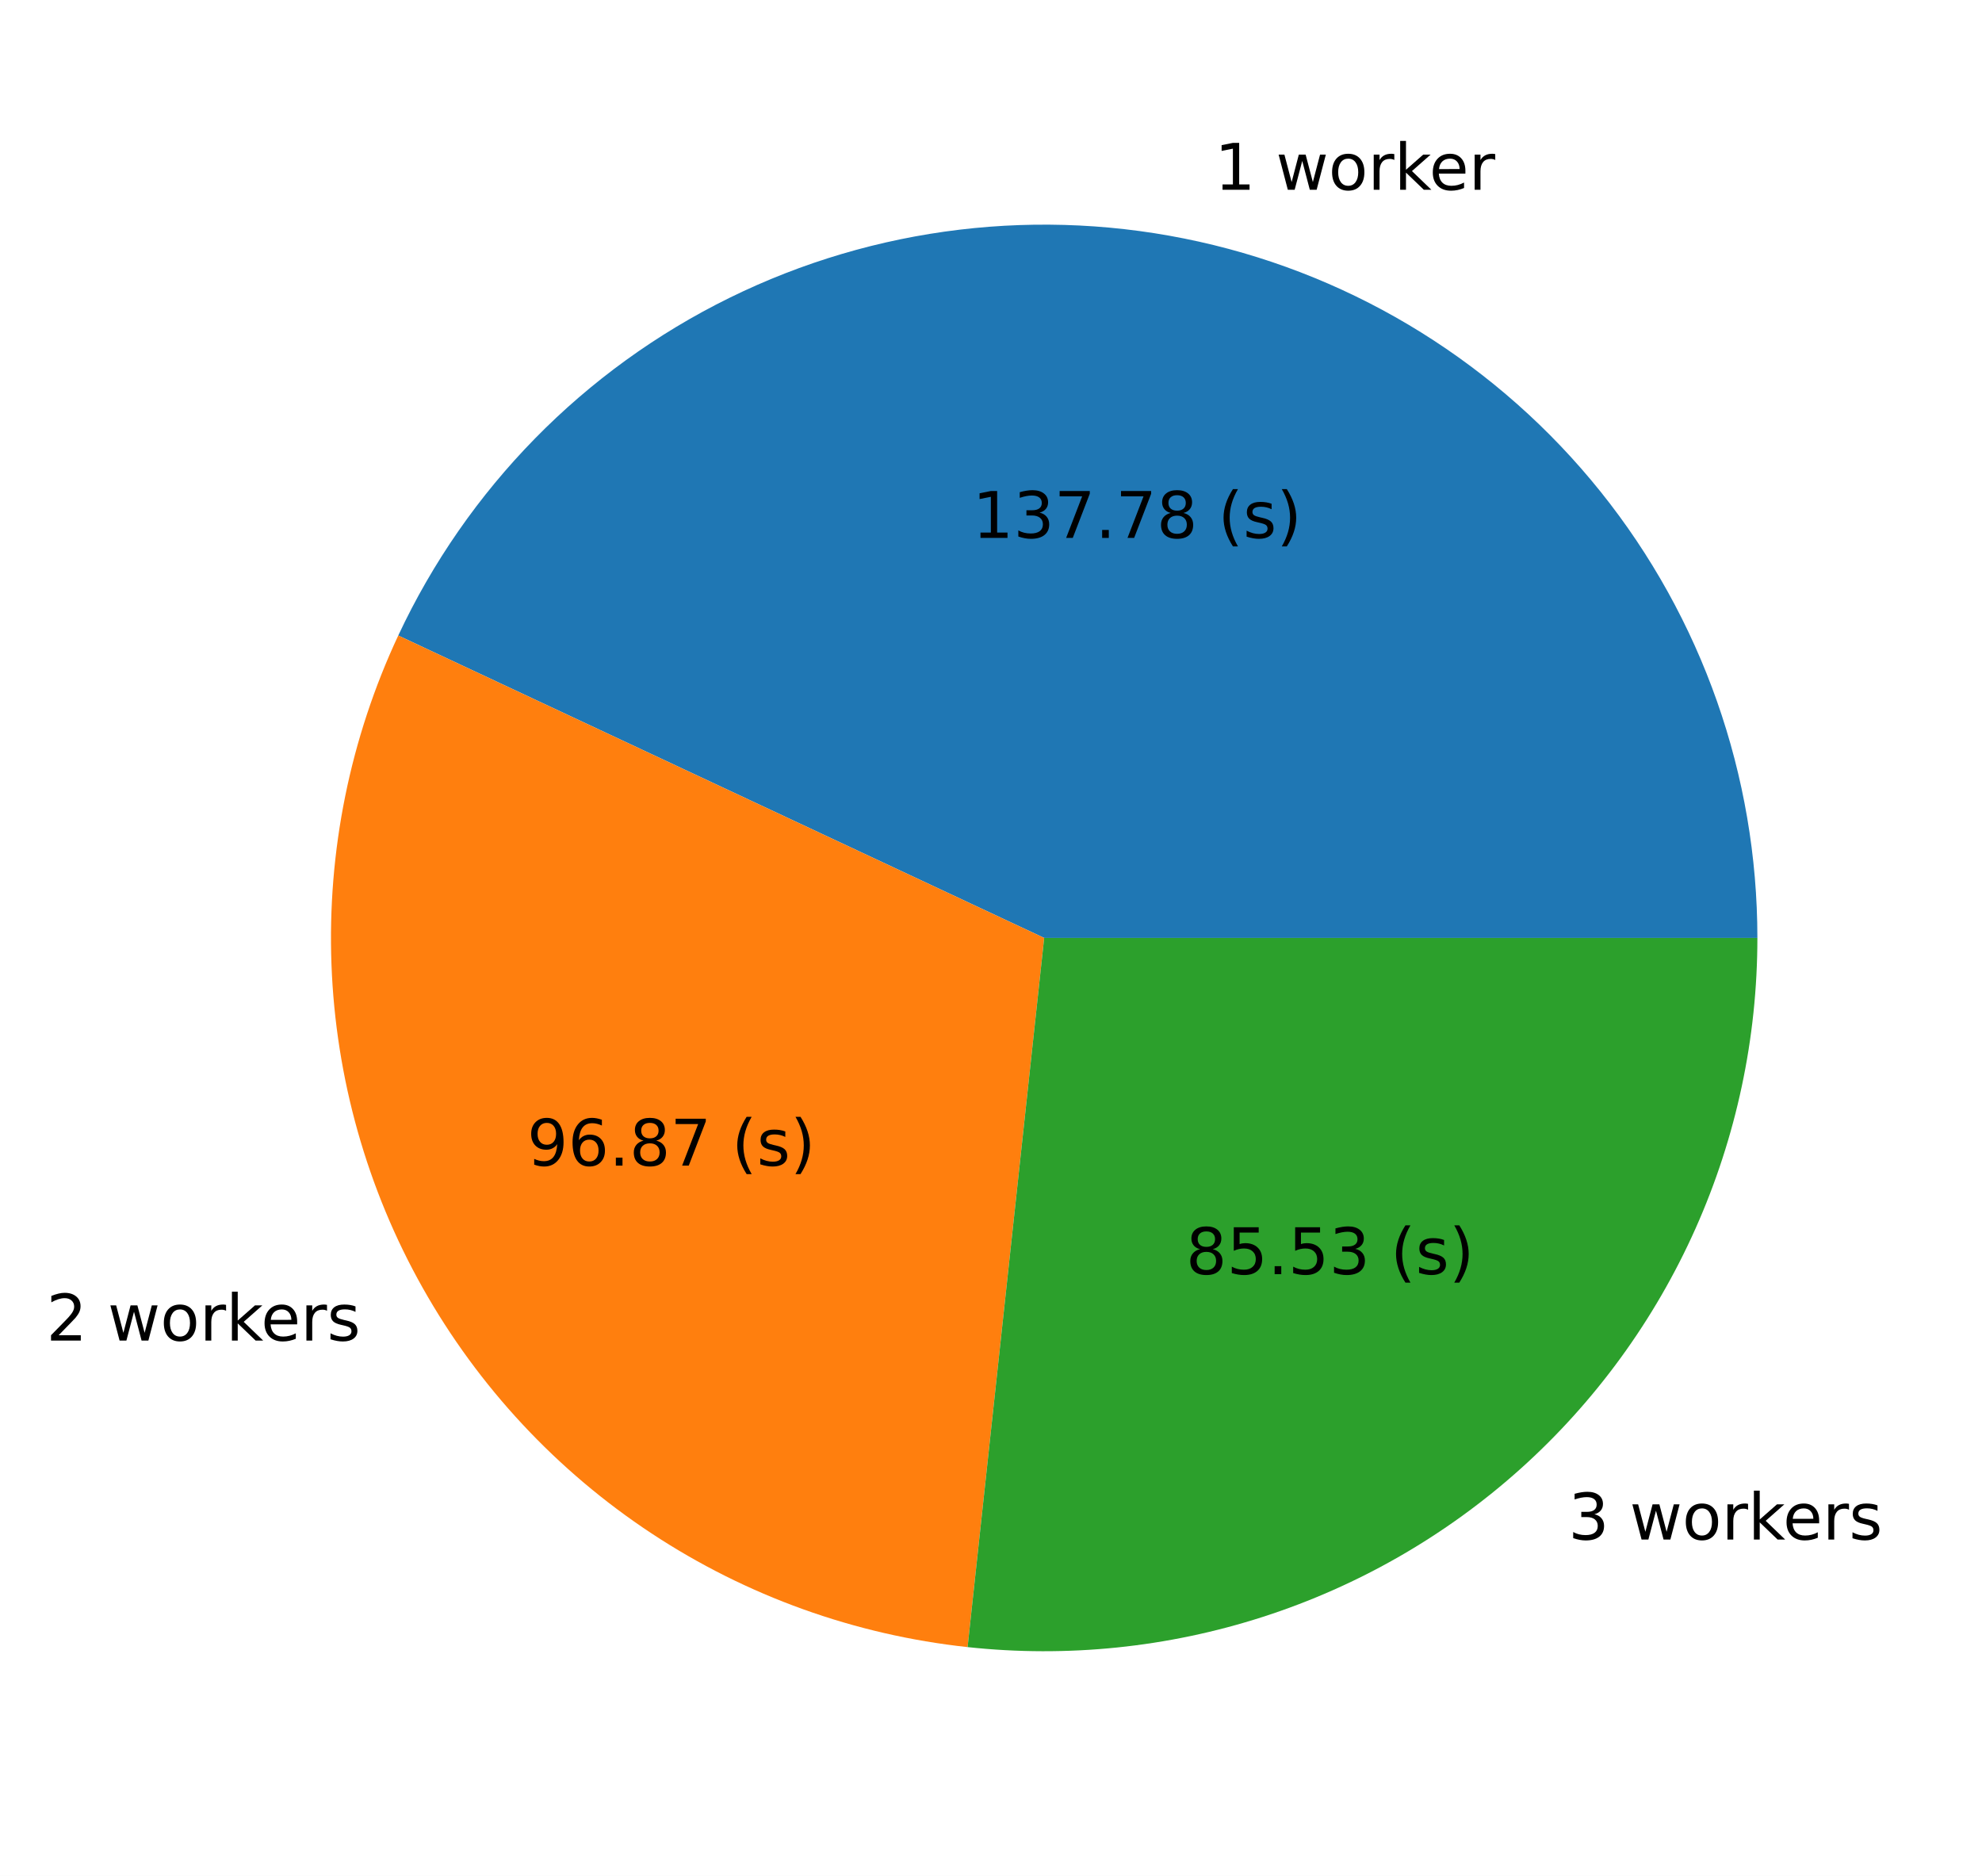
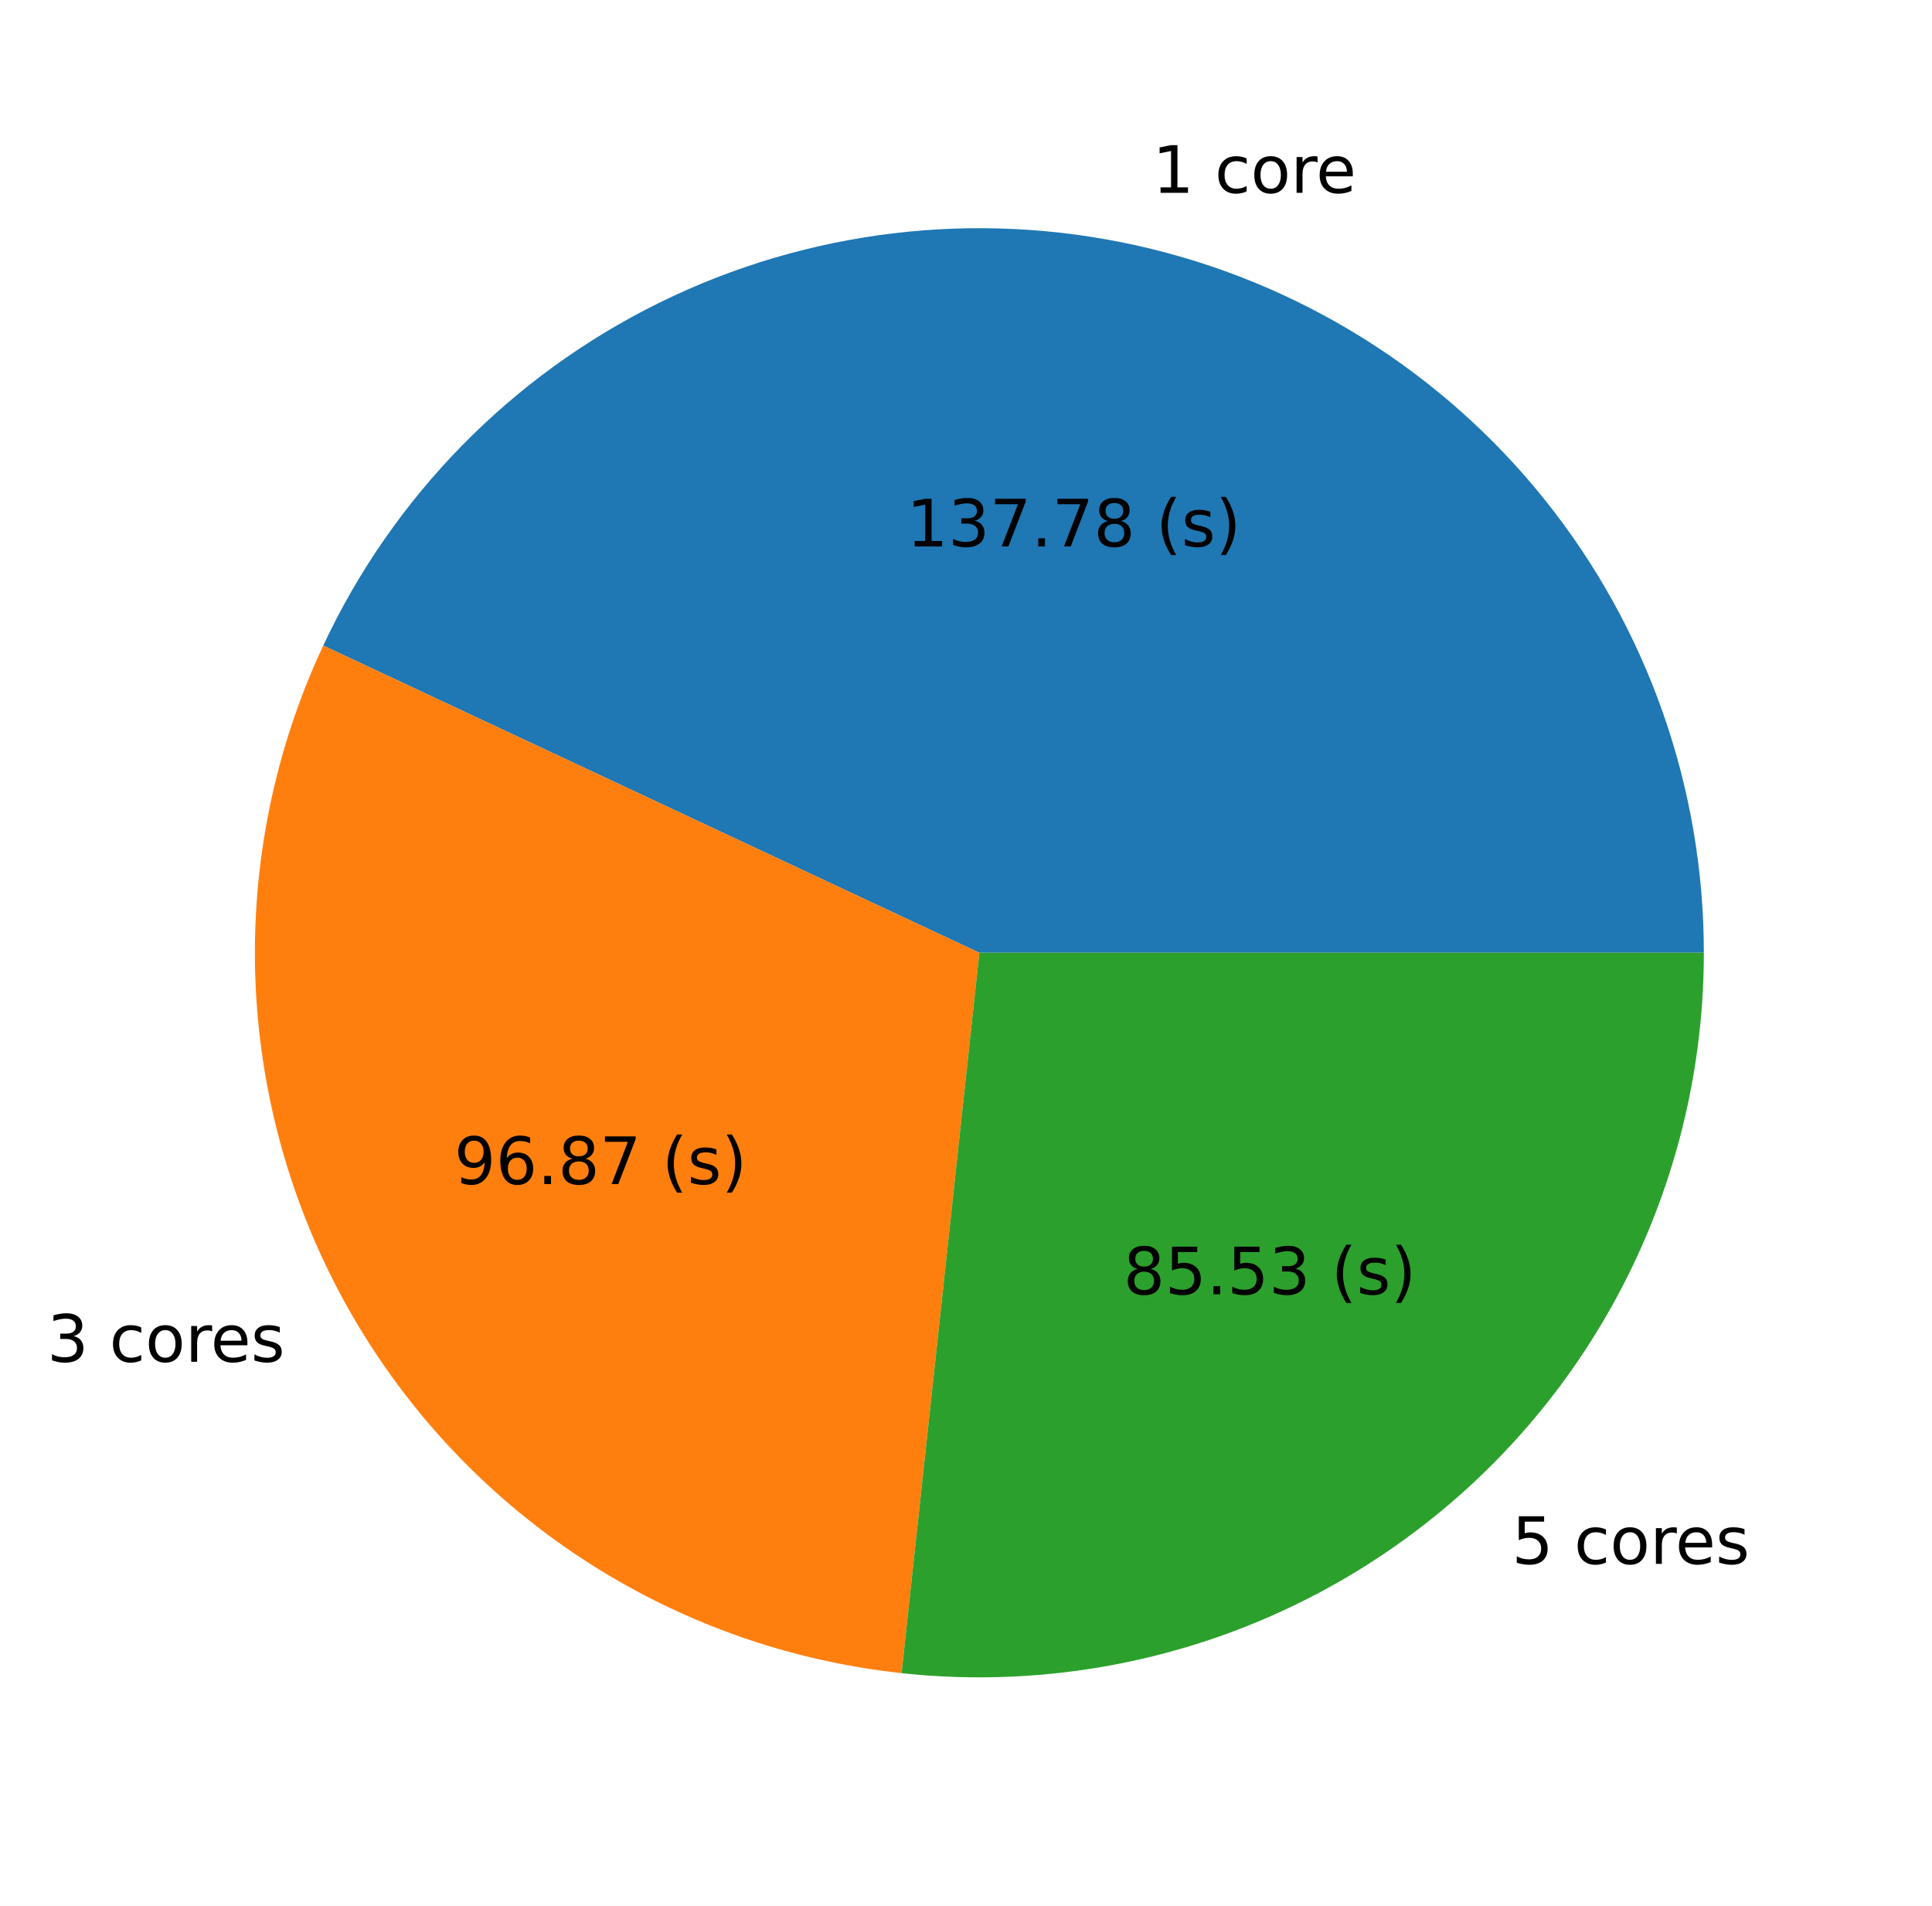
- <svg xmlns="http://www.w3.org/2000/svg" xmlns:xlink="http://www.w3.org/1999/xlink" width="308.136pt" height="291.6pt" viewBox="0 0 308.136 291.6" version="1.1">
+ <svg xmlns="http://www.w3.org/2000/svg" xmlns:xlink="http://www.w3.org/1999/xlink" width="295.693pt" height="291.6pt" viewBox="0 0 295.693 291.6" version="1.1">
  <defs>
    <style type="text/css">*{stroke-linejoin: round; stroke-linecap: butt}</style>
  </defs>
  <g id="figure_1">
    <g id="patch_1">
-       <path d="M 0 291.6  L 308.136 291.6  L 308.136 0  L 0 0  z " style="fill: #ffffff" />
+       <path d="M 0 291.6  L 295.693 291.6  L 295.693 0  L 0 0  z " style="fill: #ffffff" />
    </g>
    <g id="axes_1">
      <g id="patch_2">
-         <path d="M 273.216 145.8  C 273.216 120.582 264.613 96.103 248.836 76.43  C 233.059 56.757 211.032 43.043 186.416 37.566  C 161.8 32.09 136.037 35.172 113.407 46.3  C 90.777 57.428 72.607 75.951 61.915 98.79  L 162.336 145.8  L 273.216 145.8  z " style="fill: #1f77b4" />
+         <path d="M 260.773 145.8  C 260.773 120.582 252.169 96.103 236.392 76.43  C 220.615 56.757 198.588 43.043 173.972 37.566  C 149.356 32.09 123.593 35.172 100.963 46.3  C 78.333 57.428 60.163 75.951 49.471 98.79  L 149.893 145.8  L 260.773 145.8  z " style="fill: #1f77b4" />
      </g>
      <g id="patch_3">
-         <path d="M 61.915 98.79  C 54.433 114.773 50.874 132.314 51.534 149.95  C 52.195 167.585 57.056 184.81 65.712 200.189  C 74.369 215.568 86.573 228.66 101.307 238.373  C 116.041 248.087 132.884 254.144 150.429 256.039  L 162.336 145.8  L 61.915 98.79  z " style="fill: #ff7f0e" />
+         <path d="M 49.471 98.79  C 41.989 114.773 38.43 132.314 39.09 149.95  C 39.751 167.585 44.612 184.81 53.269 200.189  C 61.925 215.568 74.13 228.66 88.864 238.373  C 103.598 248.087 120.44 254.144 137.986 256.039  L 149.893 145.8  L 49.471 98.79  z " style="fill: #ff7f0e" />
      </g>
      <g id="patch_4">
-         <path d="M 150.429 256.039  C 165.904 257.71 181.559 256.105 196.373 251.327  C 211.186 246.549 224.829 238.705 236.411 228.306  C 247.993 217.908 257.257 205.187 263.598 190.972  C 269.939 176.757 273.216 161.365 273.216 145.8  L 162.336 145.8  L 150.429 256.039  z " style="fill: #2ca02c" />
+         <path d="M 137.986 256.039  C 153.46 257.71 169.115 256.105 183.929 251.327  C 198.743 246.549 212.385 238.705 223.967 228.306  C 235.549 217.908 244.813 205.187 251.154 190.972  C 257.495 176.757 260.773 161.365 260.773 145.8  L 149.893 145.8  L 137.986 256.039  z " style="fill: #2ca02c" />
      </g>
      <g id="matplotlib.axis_1" />
      <g id="matplotlib.axis_2" />
      <g id="text_1">
-         <g transform="translate(188.8239 29.50222) scale(0.1 -0.1)">
+         <g transform="translate(176.3801 29.50222)scale(0.1 -0.1)">
          <defs>
            <path id="DejaVuSans-31" d="M 794 531  L 1825 531  L 1825 4091  L 703 3866  L 703 4441  L 1819 4666  L 2450 4666  L 2450 531  L 3481 531  L 3481 0  L 794 0  L 794 531  z " transform="scale(0.015625)" />
            <path id="DejaVuSans-20" transform="scale(0.015625)" />
-             <path id="DejaVuSans-77" d="M 269 3500  L 844 3500  L 1563 769  L 2278 3500  L 2956 3500  L 3675 769  L 4391 3500  L 4966 3500  L 4050 0  L 3372 0  L 2619 2869  L 1863 0  L 1184 0  L 269 3500  z " transform="scale(0.015625)" />
+             <path id="DejaVuSans-63" d="M 3122 3366  L 3122 2828  Q 2878 2963 2633 3030  Q 2388 3097 2138 3097  Q 1578 3097 1268 2742  Q 959 2388 959 1747  Q 959 1106 1268 751  Q 1578 397 2138 397  Q 2388 397 2633 464  Q 2878 531 3122 666  L 3122 134  Q 2881 22 2623 -34  Q 2366 -91 2075 -91  Q 1284 -91 818 406  Q 353 903 353 1747  Q 353 2603 823 3093  Q 1294 3584 2113 3584  Q 2378 3584 2631 3529  Q 2884 3475 3122 3366  z " transform="scale(0.015625)" />
            <path id="DejaVuSans-6f" d="M 1959 3097  Q 1497 3097 1228 2736  Q 959 2375 959 1747  Q 959 1119 1226 758  Q 1494 397 1959 397  Q 2419 397 2687 759  Q 2956 1122 2956 1747  Q 2956 2369 2687 2733  Q 2419 3097 1959 3097  z M 1959 3584  Q 2709 3584 3137 3096  Q 3566 2609 3566 1747  Q 3566 888 3137 398  Q 2709 -91 1959 -91  Q 1206 -91 779 398  Q 353 888 353 1747  Q 353 2609 779 3096  Q 1206 3584 1959 3584  z " transform="scale(0.015625)" />
            <path id="DejaVuSans-72" d="M 2631 2963  Q 2534 3019 2420 3045  Q 2306 3072 2169 3072  Q 1681 3072 1420 2755  Q 1159 2438 1159 1844  L 1159 0  L 581 0  L 581 3500  L 1159 3500  L 1159 2956  Q 1341 3275 1631 3429  Q 1922 3584 2338 3584  Q 2397 3584 2469 3576  Q 2541 3569 2628 3553  L 2631 2963  z " transform="scale(0.015625)" />
-             <path id="DejaVuSans-6b" d="M 581 4863  L 1159 4863  L 1159 1991  L 2875 3500  L 3609 3500  L 1753 1863  L 3688 0  L 2938 0  L 1159 1709  L 1159 0  L 581 0  L 581 4863  z " transform="scale(0.015625)" />
            <path id="DejaVuSans-65" d="M 3597 1894  L 3597 1613  L 953 1613  Q 991 1019 1311 708  Q 1631 397 2203 397  Q 2534 397 2845 478  Q 3156 559 3463 722  L 3463 178  Q 3153 47 2828 -22  Q 2503 -91 2169 -91  Q 1331 -91 842 396  Q 353 884 353 1716  Q 353 2575 817 3079  Q 1281 3584 2069 3584  Q 2775 3584 3186 3129  Q 3597 2675 3597 1894  z M 3022 2063  Q 3016 2534 2758 2815  Q 2500 3097 2075 3097  Q 1594 3097 1305 2825  Q 1016 2553 972 2059  L 3022 2063  z " transform="scale(0.015625)" />
          </defs>
          <use xlink:href="#DejaVuSans-31" />
          <use xlink:href="#DejaVuSans-20" x="63.623" />
-           <use xlink:href="#DejaVuSans-77" x="95.41" />
-           <use xlink:href="#DejaVuSans-6f" x="177.197" />
-           <use xlink:href="#DejaVuSans-72" x="238.379" />
-           <use xlink:href="#DejaVuSans-6b" x="279.492" />
-           <use xlink:href="#DejaVuSans-65" x="333.777" />
-           <use xlink:href="#DejaVuSans-72" x="395.301" />
+           <use xlink:href="#DejaVuSans-63" x="95.41" />
+           <use xlink:href="#DejaVuSans-6f" x="150.391" />
+           <use xlink:href="#DejaVuSans-72" x="211.572" />
+           <use xlink:href="#DejaVuSans-65" x="250.436" />
        </g>
      </g>
      <g id="text_2">
-         <g transform="translate(151.1935 83.61911) scale(0.1 -0.1)">
+         <g transform="translate(138.7498 83.61911)scale(0.1 -0.1)">
          <defs>
            <path id="DejaVuSans-33" d="M 2597 2516  Q 3050 2419 3304 2112  Q 3559 1806 3559 1356  Q 3559 666 3084 287  Q 2609 -91 1734 -91  Q 1441 -91 1130 -33  Q 819 25 488 141  L 488 750  Q 750 597 1062 519  Q 1375 441 1716 441  Q 2309 441 2620 675  Q 2931 909 2931 1356  Q 2931 1769 2642 2001  Q 2353 2234 1838 2234  L 1294 2234  L 1294 2753  L 1863 2753  Q 2328 2753 2575 2939  Q 2822 3125 2822 3475  Q 2822 3834 2567 4026  Q 2313 4219 1838 4219  Q 1578 4219 1281 4162  Q 984 4106 628 3988  L 628 4550  Q 988 4650 1302 4700  Q 1616 4750 1894 4750  Q 2613 4750 3031 4423  Q 3450 4097 3450 3541  Q 3450 3153 3228 2886  Q 3006 2619 2597 2516  z " transform="scale(0.015625)" />
            <path id="DejaVuSans-37" d="M 525 4666  L 3525 4666  L 3525 4397  L 1831 0  L 1172 0  L 2766 4134  L 525 4134  L 525 4666  z " transform="scale(0.015625)" />
            <path id="DejaVuSans-2e" d="M 684 794  L 1344 794  L 1344 0  L 684 0  L 684 794  z " transform="scale(0.015625)" />
            <path id="DejaVuSans-38" d="M 2034 2216  Q 1584 2216 1326 1975  Q 1069 1734 1069 1313  Q 1069 891 1326 650  Q 1584 409 2034 409  Q 2484 409 2743 651  Q 3003 894 3003 1313  Q 3003 1734 2745 1975  Q 2488 2216 2034 2216  z M 1403 2484  Q 997 2584 770 2862  Q 544 3141 544 3541  Q 544 4100 942 4425  Q 1341 4750 2034 4750  Q 2731 4750 3128 4425  Q 3525 4100 3525 3541  Q 3525 3141 3298 2862  Q 3072 2584 2669 2484  Q 3125 2378 3379 2068  Q 3634 1759 3634 1313  Q 3634 634 3220 271  Q 2806 -91 2034 -91  Q 1263 -91 848 271  Q 434 634 434 1313  Q 434 1759 690 2068  Q 947 2378 1403 2484  z M 1172 3481  Q 1172 3119 1398 2916  Q 1625 2713 2034 2713  Q 2441 2713 2670 2916  Q 2900 3119 2900 3481  Q 2900 3844 2670 4047  Q 2441 4250 2034 4250  Q 1625 4250 1398 4047  Q 1172 3844 1172 3481  z " transform="scale(0.015625)" />
            <path id="DejaVuSans-28" d="M 1984 4856  Q 1566 4138 1362 3434  Q 1159 2731 1159 2009  Q 1159 1288 1364 580  Q 1569 -128 1984 -844  L 1484 -844  Q 1016 -109 783 600  Q 550 1309 550 2009  Q 550 2706 781 3412  Q 1013 4119 1484 4856  L 1984 4856  z " transform="scale(0.015625)" />
            <path id="DejaVuSans-73" d="M 2834 3397  L 2834 2853  Q 2591 2978 2328 3040  Q 2066 3103 1784 3103  Q 1356 3103 1142 2972  Q 928 2841 928 2578  Q 928 2378 1081 2264  Q 1234 2150 1697 2047  L 1894 2003  Q 2506 1872 2764 1633  Q 3022 1394 3022 966  Q 3022 478 2636 193  Q 2250 -91 1575 -91  Q 1294 -91 989 -36  Q 684 19 347 128  L 347 722  Q 666 556 975 473  Q 1284 391 1588 391  Q 1994 391 2212 530  Q 2431 669 2431 922  Q 2431 1156 2273 1281  Q 2116 1406 1581 1522  L 1381 1569  Q 847 1681 609 1914  Q 372 2147 372 2553  Q 372 3047 722 3315  Q 1072 3584 1716 3584  Q 2034 3584 2315 3537  Q 2597 3491 2834 3397  z " transform="scale(0.015625)" />
            <path id="DejaVuSans-29" d="M 513 4856  L 1013 4856  Q 1481 4119 1714 3412  Q 1947 2706 1947 2009  Q 1947 1309 1714 600  Q 1481 -109 1013 -844  L 513 -844  Q 928 -128 1133 580  Q 1338 1288 1338 2009  Q 1338 2731 1133 3434  Q 928 4138 513 4856  z " transform="scale(0.015625)" />
          </defs>
          <use xlink:href="#DejaVuSans-31" />
          <use xlink:href="#DejaVuSans-33" x="63.623" />
          <use xlink:href="#DejaVuSans-37" x="127.246" />
          <use xlink:href="#DejaVuSans-2e" x="190.869" />
          <use xlink:href="#DejaVuSans-37" x="222.656" />
          <use xlink:href="#DejaVuSans-38" x="286.279" />
          <use xlink:href="#DejaVuSans-20" x="349.902" />
          <use xlink:href="#DejaVuSans-28" x="381.689" />
          <use xlink:href="#DejaVuSans-73" x="420.703" />
          <use xlink:href="#DejaVuSans-29" x="472.803" />
        </g>
      </g>
      <g id="text_3">
-         <g transform="translate(7.2 208.3874) scale(0.1 -0.1)">
-           <defs>
-             <path id="DejaVuSans-32" d="M 1228 531  L 3431 531  L 3431 0  L 469 0  L 469 531  Q 828 903 1448 1529  Q 2069 2156 2228 2338  Q 2531 2678 2651 2914  Q 2772 3150 2772 3378  Q 2772 3750 2511 3984  Q 2250 4219 1831 4219  Q 1534 4219 1204 4116  Q 875 4013 500 3803  L 500 4441  Q 881 4594 1212 4672  Q 1544 4750 1819 4750  Q 2544 4750 2975 4387  Q 3406 4025 3406 3419  Q 3406 3131 3298 2873  Q 3191 2616 2906 2266  Q 2828 2175 2409 1742  Q 1991 1309 1228 531  z " transform="scale(0.015625)" />
-           </defs>
-           <use xlink:href="#DejaVuSans-32" />
+         <g transform="translate(7.2 208.3874)scale(0.1 -0.1)">
+           <use xlink:href="#DejaVuSans-33" />
          <use xlink:href="#DejaVuSans-20" x="63.623" />
-           <use xlink:href="#DejaVuSans-77" x="95.41" />
-           <use xlink:href="#DejaVuSans-6f" x="177.197" />
-           <use xlink:href="#DejaVuSans-72" x="238.379" />
-           <use xlink:href="#DejaVuSans-6b" x="279.492" />
-           <use xlink:href="#DejaVuSans-65" x="333.777" />
-           <use xlink:href="#DejaVuSans-72" x="395.301" />
-           <use xlink:href="#DejaVuSans-73" x="436.414" />
+           <use xlink:href="#DejaVuSans-63" x="95.41" />
+           <use xlink:href="#DejaVuSans-6f" x="150.391" />
+           <use xlink:href="#DejaVuSans-72" x="211.572" />
+           <use xlink:href="#DejaVuSans-65" x="250.436" />
+           <use xlink:href="#DejaVuSans-73" x="311.959" />
        </g>
      </g>
      <g id="text_4">
-         <g transform="translate(81.95263 181.1928) scale(0.1 -0.1)">
+         <g transform="translate(69.50888 181.1928)scale(0.1 -0.1)">
          <defs>
            <path id="DejaVuSans-39" d="M 703 97  L 703 672  Q 941 559 1184 500  Q 1428 441 1663 441  Q 2288 441 2617 861  Q 2947 1281 2994 2138  Q 2813 1869 2534 1725  Q 2256 1581 1919 1581  Q 1219 1581 811 2004  Q 403 2428 403 3163  Q 403 3881 828 4315  Q 1253 4750 1959 4750  Q 2769 4750 3195 4129  Q 3622 3509 3622 2328  Q 3622 1225 3098 567  Q 2575 -91 1691 -91  Q 1453 -91 1209 -44  Q 966 3 703 97  z M 1959 2075  Q 2384 2075 2632 2365  Q 2881 2656 2881 3163  Q 2881 3666 2632 3958  Q 2384 4250 1959 4250  Q 1534 4250 1286 3958  Q 1038 3666 1038 3163  Q 1038 2656 1286 2365  Q 1534 2075 1959 2075  z " transform="scale(0.015625)" />
            <path id="DejaVuSans-36" d="M 2113 2584  Q 1688 2584 1439 2293  Q 1191 2003 1191 1497  Q 1191 994 1439 701  Q 1688 409 2113 409  Q 2538 409 2786 701  Q 3034 994 3034 1497  Q 3034 2003 2786 2293  Q 2538 2584 2113 2584  z M 3366 4563  L 3366 3988  Q 3128 4100 2886 4159  Q 2644 4219 2406 4219  Q 1781 4219 1451 3797  Q 1122 3375 1075 2522  Q 1259 2794 1537 2939  Q 1816 3084 2150 3084  Q 2853 3084 3261 2657  Q 3669 2231 3669 1497  Q 3669 778 3244 343  Q 2819 -91 2113 -91  Q 1303 -91 875 529  Q 447 1150 447 2328  Q 447 3434 972 4092  Q 1497 4750 2381 4750  Q 2619 4750 2861 4703  Q 3103 4656 3366 4563  z " transform="scale(0.015625)" />
          </defs>
          <use xlink:href="#DejaVuSans-39" />
          <use xlink:href="#DejaVuSans-36" x="63.623" />
          <use xlink:href="#DejaVuSans-2e" x="127.246" />
          <use xlink:href="#DejaVuSans-38" x="159.033" />
          <use xlink:href="#DejaVuSans-37" x="222.656" />
          <use xlink:href="#DejaVuSans-20" x="286.279" />
          <use xlink:href="#DejaVuSans-28" x="318.066" />
          <use xlink:href="#DejaVuSans-73" x="357.08" />
          <use xlink:href="#DejaVuSans-29" x="409.18" />
        </g>
      </g>
      <g id="text_5">
-         <g transform="translate(243.8185 239.3165) scale(0.1 -0.1)">
-           <use xlink:href="#DejaVuSans-33" />
+         <g transform="translate(231.3748 239.3165)scale(0.1 -0.1)">
+           <defs>
+             <path id="DejaVuSans-35" d="M 691 4666  L 3169 4666  L 3169 4134  L 1269 4134  L 1269 2991  Q 1406 3038 1543 3061  Q 1681 3084 1819 3084  Q 2600 3084 3056 2656  Q 3513 2228 3513 1497  Q 3513 744 3044 326  Q 2575 -91 1722 -91  Q 1428 -91 1123 -41  Q 819 9 494 109  L 494 744  Q 775 591 1075 516  Q 1375 441 1709 441  Q 2250 441 2565 725  Q 2881 1009 2881 1497  Q 2881 1984 2565 2268  Q 2250 2553 1709 2553  Q 1456 2553 1204 2497  Q 953 2441 691 2322  L 691 4666  z " transform="scale(0.015625)" />
+           </defs>
+           <use xlink:href="#DejaVuSans-35" />
          <use xlink:href="#DejaVuSans-20" x="63.623" />
-           <use xlink:href="#DejaVuSans-77" x="95.41" />
-           <use xlink:href="#DejaVuSans-6f" x="177.197" />
-           <use xlink:href="#DejaVuSans-72" x="238.379" />
-           <use xlink:href="#DejaVuSans-6b" x="279.492" />
-           <use xlink:href="#DejaVuSans-65" x="333.777" />
-           <use xlink:href="#DejaVuSans-72" x="395.301" />
-           <use xlink:href="#DejaVuSans-73" x="436.414" />
+           <use xlink:href="#DejaVuSans-63" x="95.41" />
+           <use xlink:href="#DejaVuSans-6f" x="150.391" />
+           <use xlink:href="#DejaVuSans-72" x="211.572" />
+           <use xlink:href="#DejaVuSans-65" x="250.436" />
+           <use xlink:href="#DejaVuSans-73" x="311.959" />
        </g>
      </g>
      <g id="text_6">
-         <g transform="translate(184.3718 198.0633) scale(0.1 -0.1)">
-           <defs>
-             <path id="DejaVuSans-35" d="M 691 4666  L 3169 4666  L 3169 4134  L 1269 4134  L 1269 2991  Q 1406 3038 1543 3061  Q 1681 3084 1819 3084  Q 2600 3084 3056 2656  Q 3513 2228 3513 1497  Q 3513 744 3044 326  Q 2575 -91 1722 -91  Q 1428 -91 1123 -41  Q 819 9 494 109  L 494 744  Q 775 591 1075 516  Q 1375 441 1709 441  Q 2250 441 2565 725  Q 2881 1009 2881 1497  Q 2881 1984 2565 2268  Q 2250 2553 1709 2553  Q 1456 2553 1204 2497  Q 953 2441 691 2322  L 691 4666  z " transform="scale(0.015625)" />
-           </defs>
+         <g transform="translate(171.9281 198.0633)scale(0.1 -0.1)">
          <use xlink:href="#DejaVuSans-38" />
          <use xlink:href="#DejaVuSans-35" x="63.623" />
          <use xlink:href="#DejaVuSans-2e" x="127.246" />
          <use xlink:href="#DejaVuSans-35" x="159.033" />
          <use xlink:href="#DejaVuSans-33" x="222.656" />
          <use xlink:href="#DejaVuSans-20" x="286.279" />
          <use xlink:href="#DejaVuSans-28" x="318.066" />
          <use xlink:href="#DejaVuSans-73" x="357.08" />
          <use xlink:href="#DejaVuSans-29" x="409.18" />
        </g>
      </g>
    </g>
  </g>
</svg>
